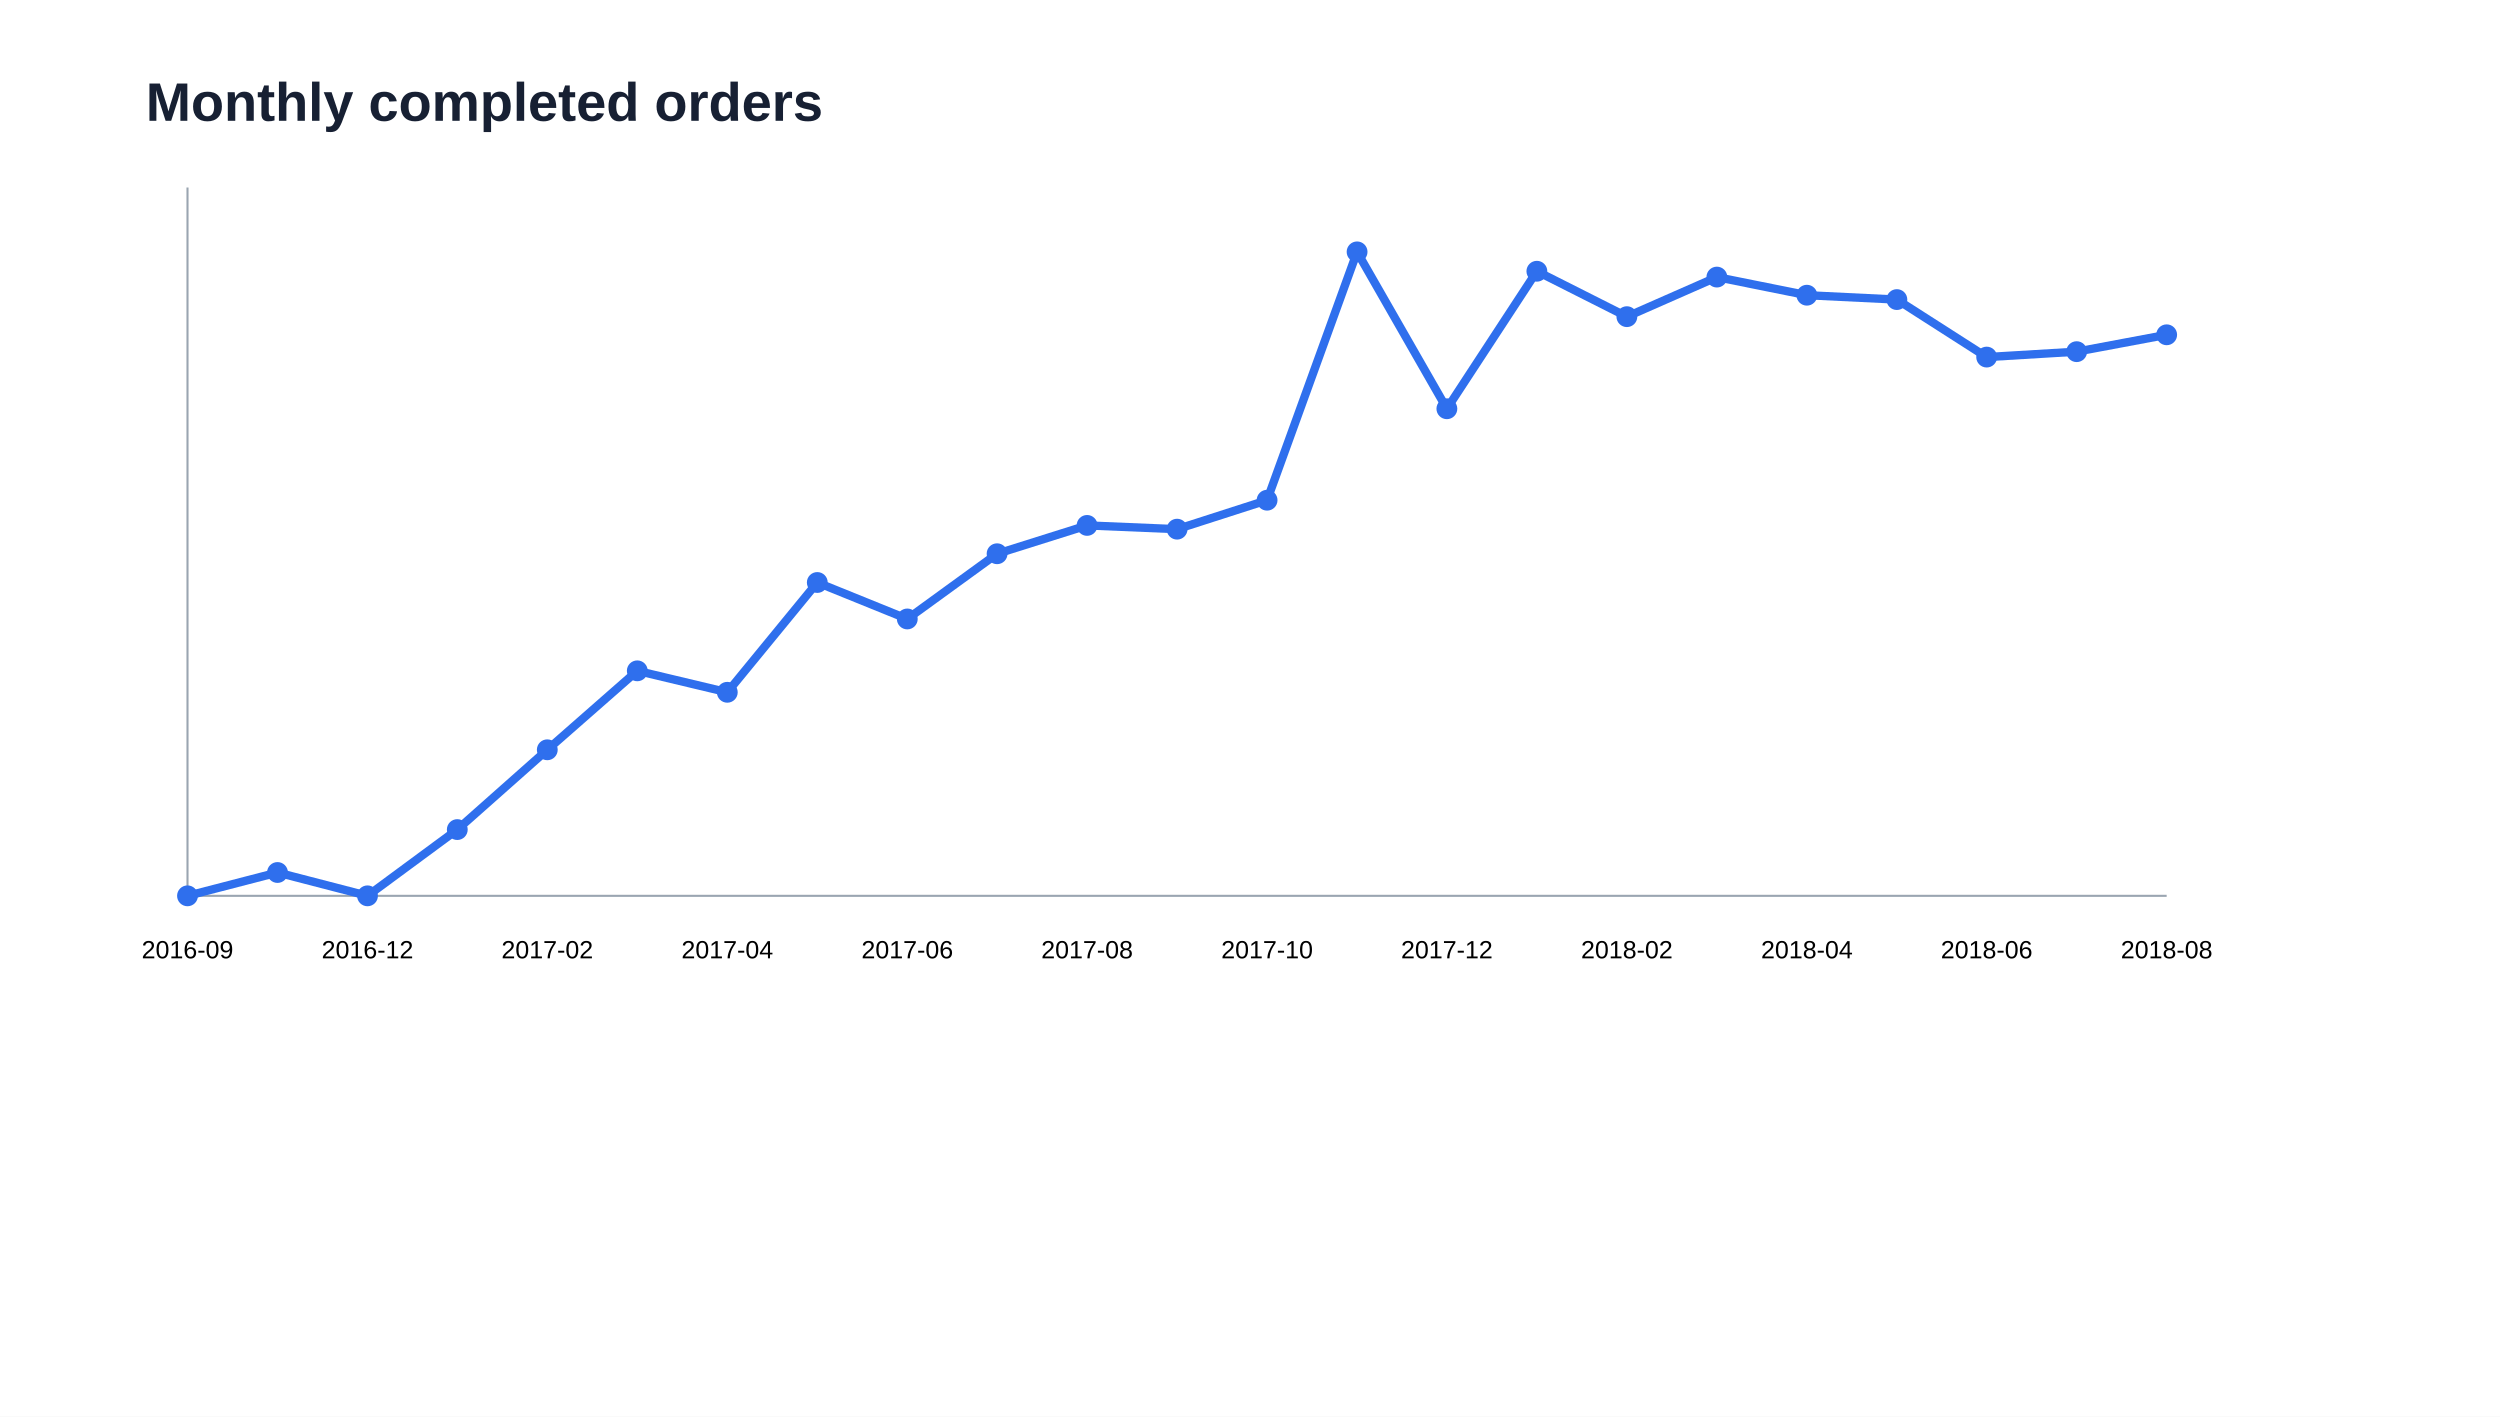
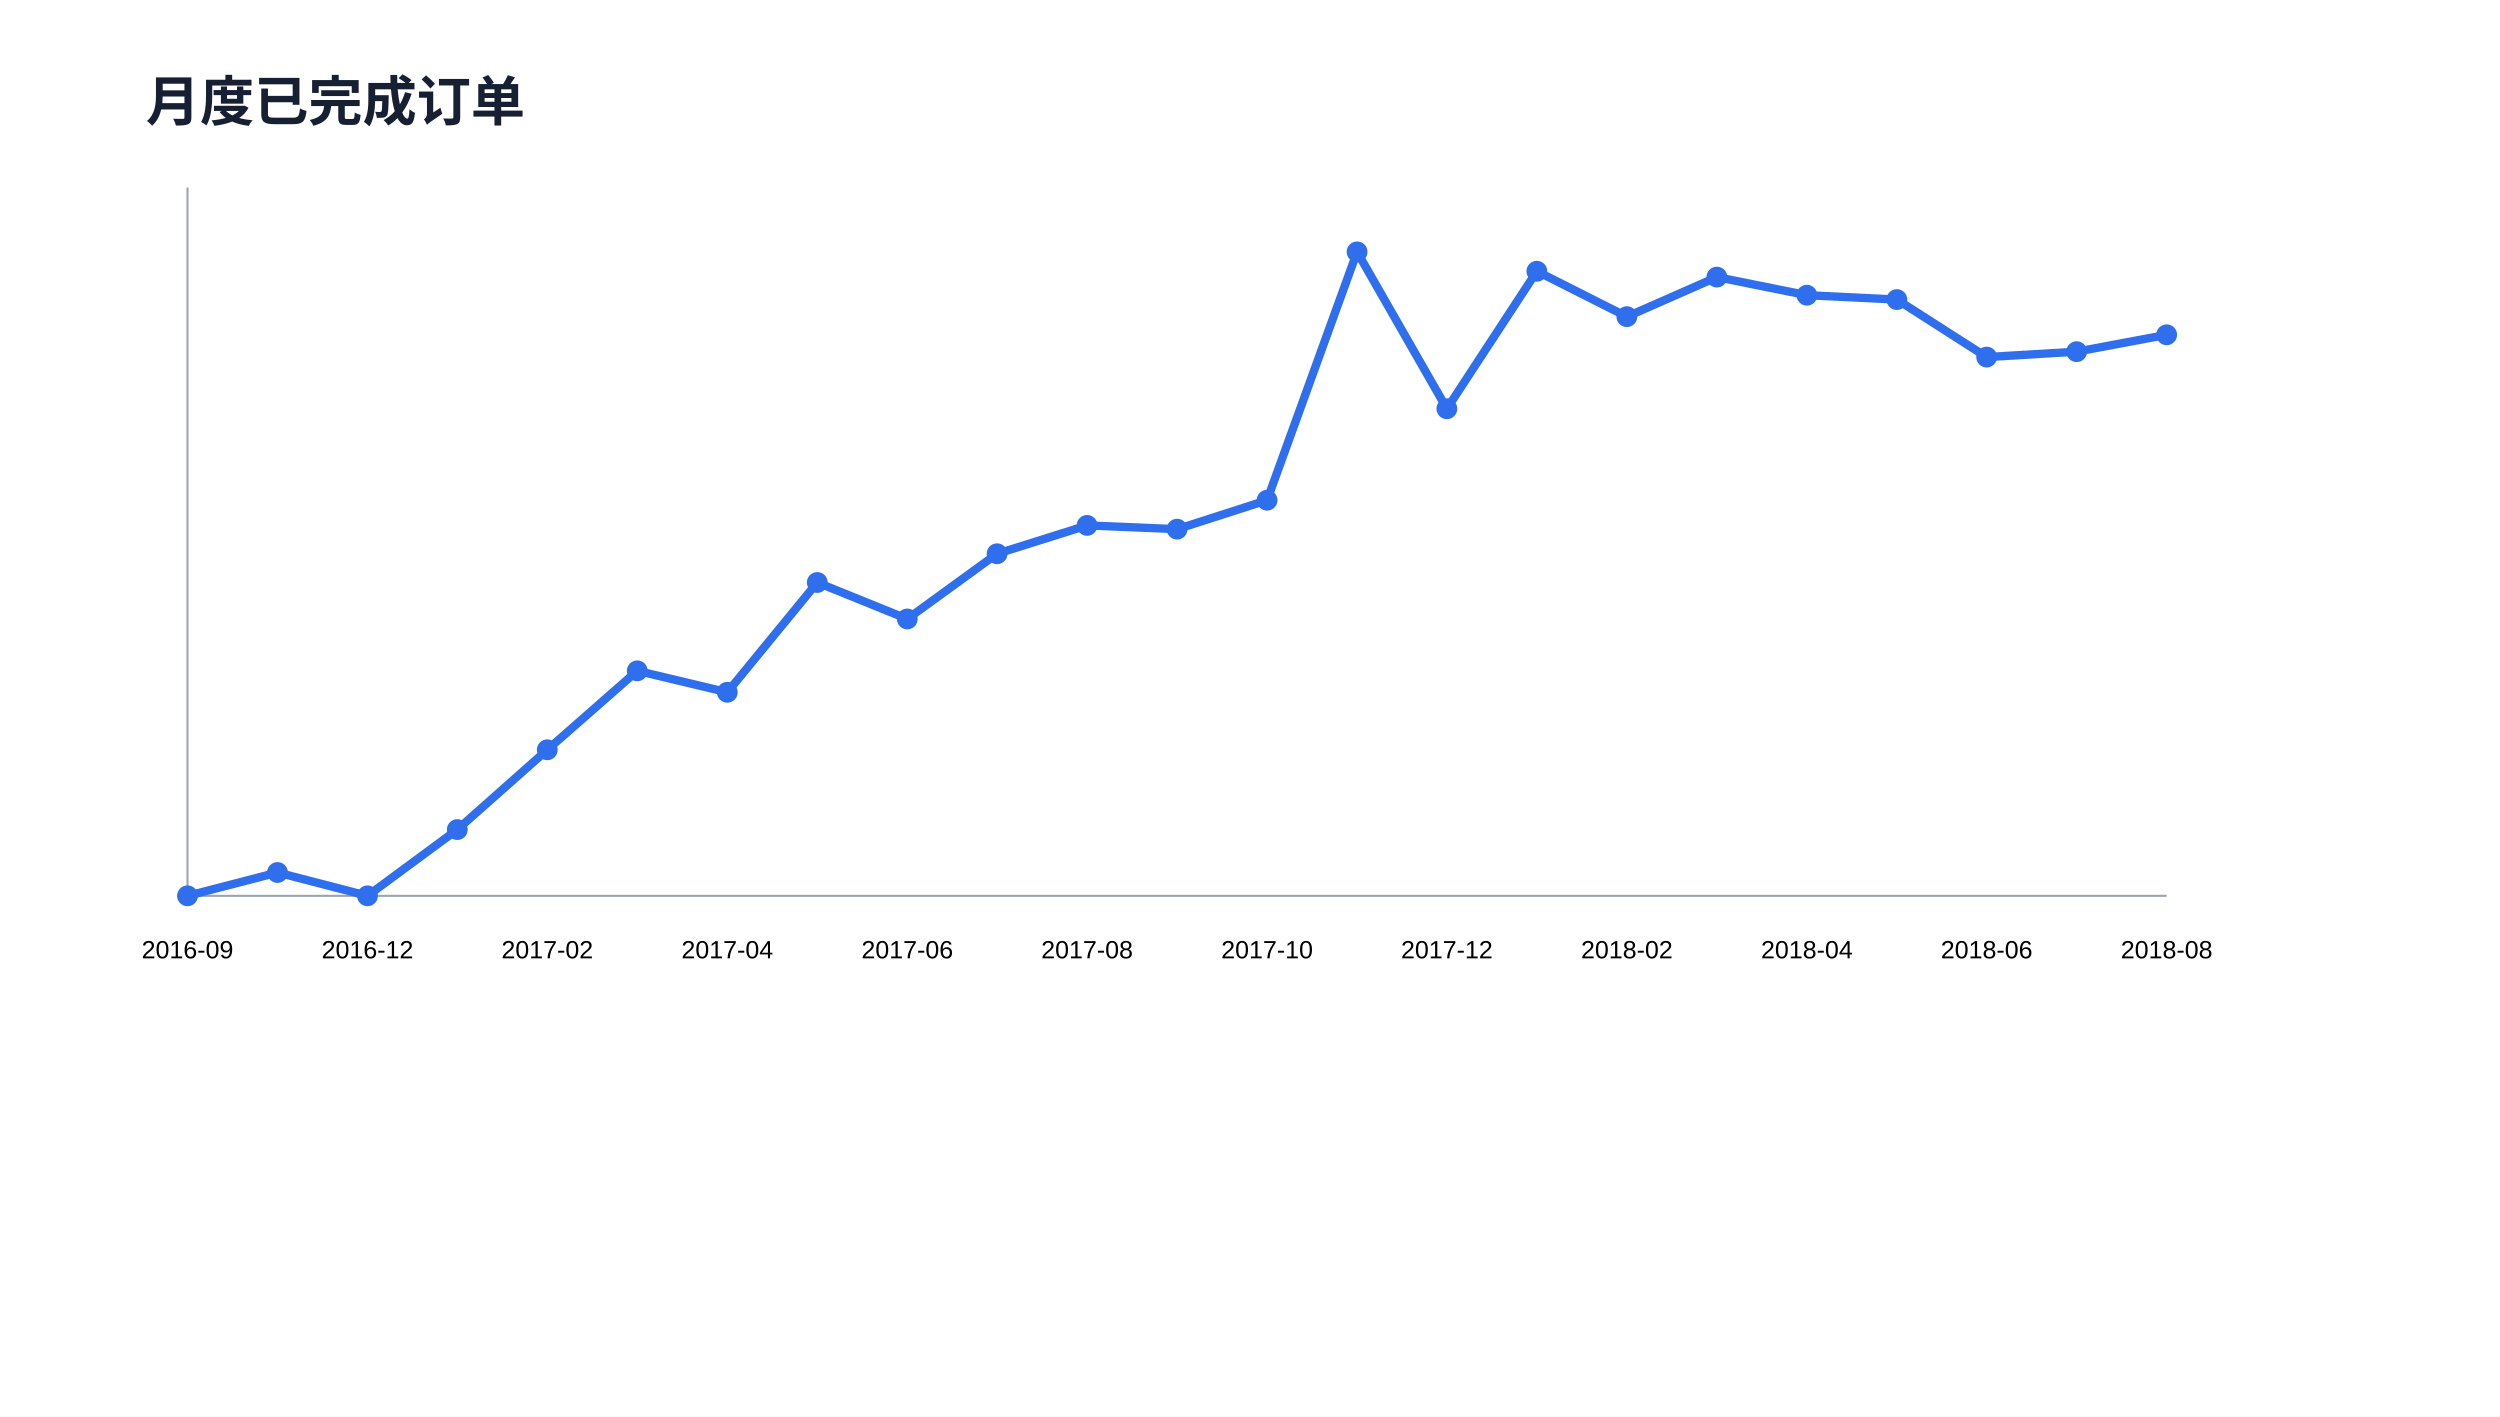
<svg xmlns="http://www.w3.org/2000/svg" width="1200" height="680" viewBox="0 0 1200 680">
  <rect width="1200" height="680" fill="#ffffff" />
-   <text x="70" y="58" font-family="Arial" font-size="26" font-weight="700" fill="#172033">Monthly completed orders</text>
+   <text x="70" y="58" font-family="Arial, Microsoft YaHei, sans-serif" font-size="26" font-weight="700" fill="#172033">月度已完成订单</text>
  <line x1="90" y1="430" x2="1040" y2="430" stroke="#9aa5b1" />
  <line x1="90" y1="90" x2="90" y2="430" stroke="#9aa5b1" />
  <path d="M 90.0 430.0 L 133.2 418.8 L 176.4 430.0 L 219.5 398.2 L 262.7 359.9 L 305.9 322.0 L 349.1 332.3 L 392.3 279.6 L 435.5 297.1 L 478.6 265.8 L 521.8 252.2 L 565.0 254.0 L 608.2 240.1 L 651.4 120.9 L 694.5 196.2 L 737.7 130.2 L 780.9 152.0 L 824.1 133.0 L 867.3 141.7 L 910.5 143.8 L 953.6 171.4 L 996.8 168.8 L 1040.0 160.7" fill="none" stroke="#2f6fed" stroke-width="4" />
  <circle cx="90.0" cy="430.0" r="5" fill="#2f6fed" />
-   <text x="90.0" y="460" text-anchor="middle" font-family="Arial" font-size="12">2016-09</text>
+   <text x="90.0" y="460" text-anchor="middle" font-family="Arial, Microsoft YaHei, sans-serif" font-size="12">2016-09</text>
  <circle cx="133.2" cy="418.8" r="5" fill="#2f6fed" />
  <circle cx="176.4" cy="430.0" r="5" fill="#2f6fed" />
-   <text x="176.4" y="460" text-anchor="middle" font-family="Arial" font-size="12">2016-12</text>
+   <text x="176.4" y="460" text-anchor="middle" font-family="Arial, Microsoft YaHei, sans-serif" font-size="12">2016-12</text>
  <circle cx="219.5" cy="398.2" r="5" fill="#2f6fed" />
  <circle cx="262.7" cy="359.9" r="5" fill="#2f6fed" />
-   <text x="262.7" y="460" text-anchor="middle" font-family="Arial" font-size="12">2017-02</text>
+   <text x="262.7" y="460" text-anchor="middle" font-family="Arial, Microsoft YaHei, sans-serif" font-size="12">2017-02</text>
  <circle cx="305.9" cy="322.0" r="5" fill="#2f6fed" />
  <circle cx="349.1" cy="332.3" r="5" fill="#2f6fed" />
-   <text x="349.1" y="460" text-anchor="middle" font-family="Arial" font-size="12">2017-04</text>
+   <text x="349.1" y="460" text-anchor="middle" font-family="Arial, Microsoft YaHei, sans-serif" font-size="12">2017-04</text>
  <circle cx="392.3" cy="279.6" r="5" fill="#2f6fed" />
  <circle cx="435.5" cy="297.1" r="5" fill="#2f6fed" />
-   <text x="435.5" y="460" text-anchor="middle" font-family="Arial" font-size="12">2017-06</text>
+   <text x="435.5" y="460" text-anchor="middle" font-family="Arial, Microsoft YaHei, sans-serif" font-size="12">2017-06</text>
  <circle cx="478.6" cy="265.8" r="5" fill="#2f6fed" />
  <circle cx="521.8" cy="252.2" r="5" fill="#2f6fed" />
-   <text x="521.8" y="460" text-anchor="middle" font-family="Arial" font-size="12">2017-08</text>
+   <text x="521.8" y="460" text-anchor="middle" font-family="Arial, Microsoft YaHei, sans-serif" font-size="12">2017-08</text>
  <circle cx="565.0" cy="254.0" r="5" fill="#2f6fed" />
  <circle cx="608.2" cy="240.1" r="5" fill="#2f6fed" />
-   <text x="608.2" y="460" text-anchor="middle" font-family="Arial" font-size="12">2017-10</text>
+   <text x="608.2" y="460" text-anchor="middle" font-family="Arial, Microsoft YaHei, sans-serif" font-size="12">2017-10</text>
  <circle cx="651.4" cy="120.9" r="5" fill="#2f6fed" />
  <circle cx="694.5" cy="196.2" r="5" fill="#2f6fed" />
-   <text x="694.5" y="460" text-anchor="middle" font-family="Arial" font-size="12">2017-12</text>
+   <text x="694.5" y="460" text-anchor="middle" font-family="Arial, Microsoft YaHei, sans-serif" font-size="12">2017-12</text>
  <circle cx="737.7" cy="130.2" r="5" fill="#2f6fed" />
  <circle cx="780.9" cy="152.0" r="5" fill="#2f6fed" />
-   <text x="780.9" y="460" text-anchor="middle" font-family="Arial" font-size="12">2018-02</text>
+   <text x="780.9" y="460" text-anchor="middle" font-family="Arial, Microsoft YaHei, sans-serif" font-size="12">2018-02</text>
  <circle cx="824.1" cy="133.0" r="5" fill="#2f6fed" />
  <circle cx="867.3" cy="141.7" r="5" fill="#2f6fed" />
-   <text x="867.3" y="460" text-anchor="middle" font-family="Arial" font-size="12">2018-04</text>
+   <text x="867.3" y="460" text-anchor="middle" font-family="Arial, Microsoft YaHei, sans-serif" font-size="12">2018-04</text>
  <circle cx="910.5" cy="143.8" r="5" fill="#2f6fed" />
  <circle cx="953.6" cy="171.4" r="5" fill="#2f6fed" />
-   <text x="953.6" y="460" text-anchor="middle" font-family="Arial" font-size="12">2018-06</text>
+   <text x="953.6" y="460" text-anchor="middle" font-family="Arial, Microsoft YaHei, sans-serif" font-size="12">2018-06</text>
  <circle cx="996.8" cy="168.8" r="5" fill="#2f6fed" />
  <circle cx="1040.0" cy="160.7" r="5" fill="#2f6fed" />
-   <text x="1040.0" y="460" text-anchor="middle" font-family="Arial" font-size="12">2018-08</text>
+   <text x="1040.0" y="460" text-anchor="middle" font-family="Arial, Microsoft YaHei, sans-serif" font-size="12">2018-08</text>
</svg>
